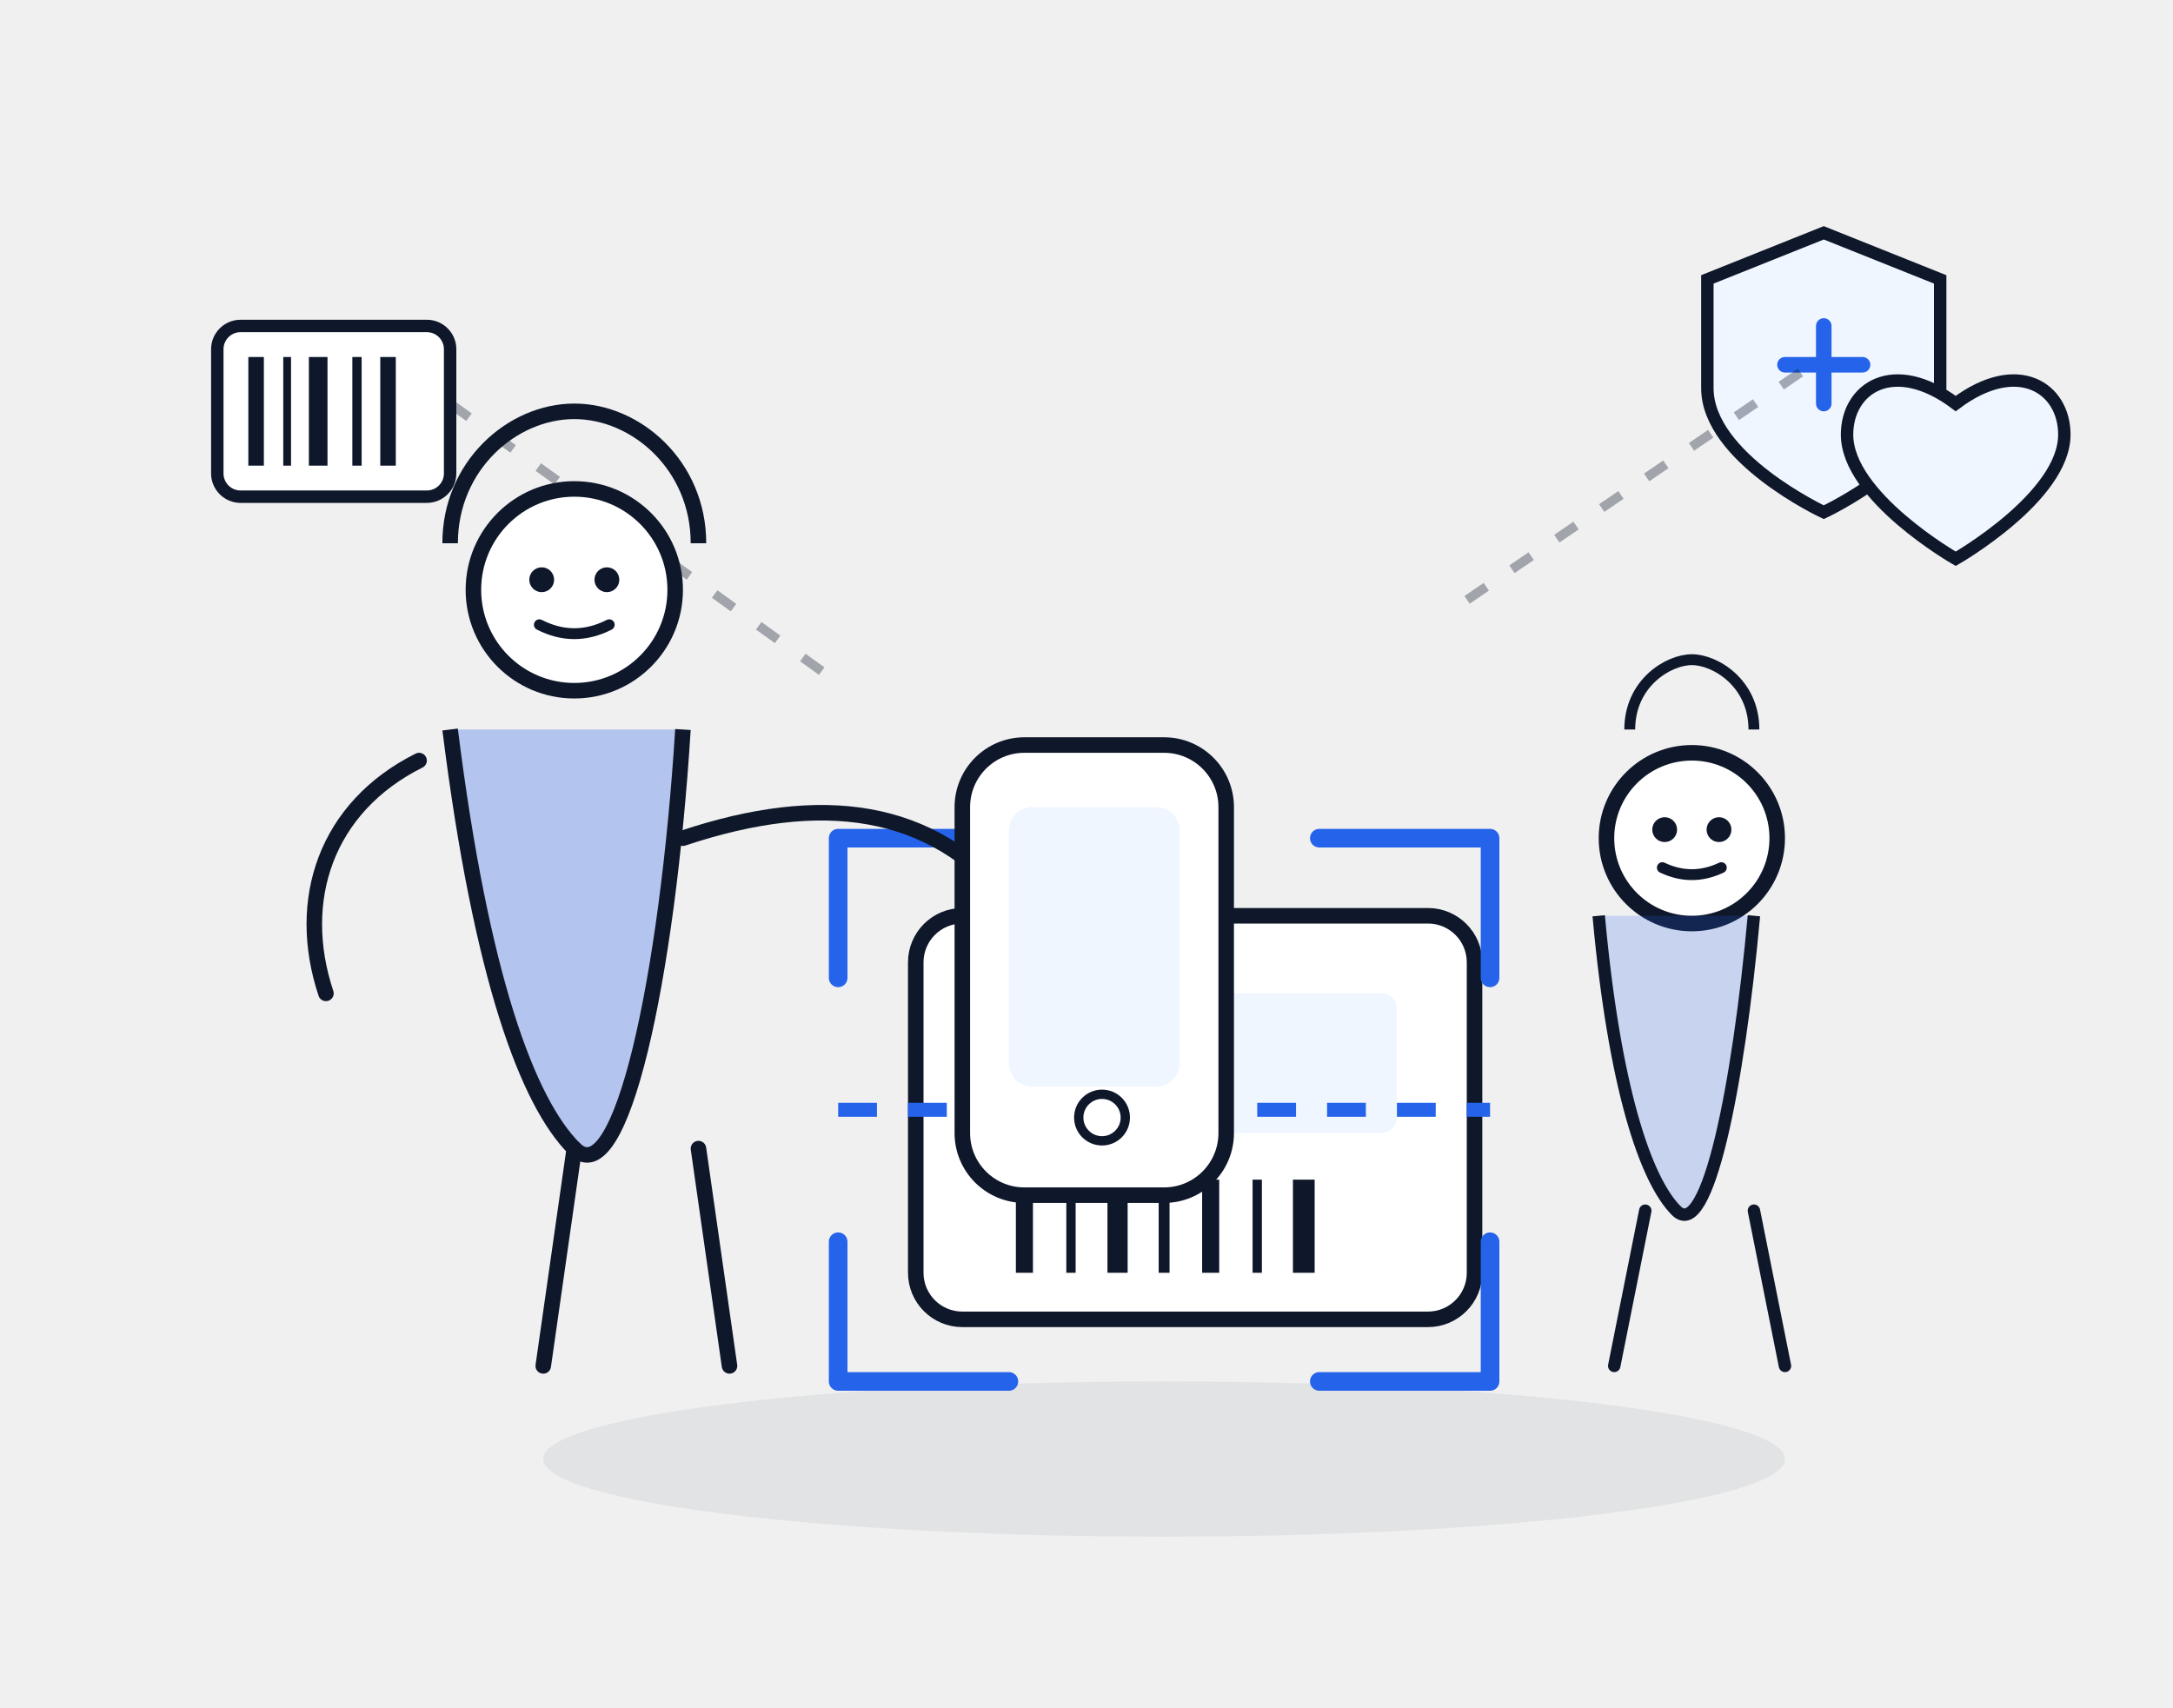
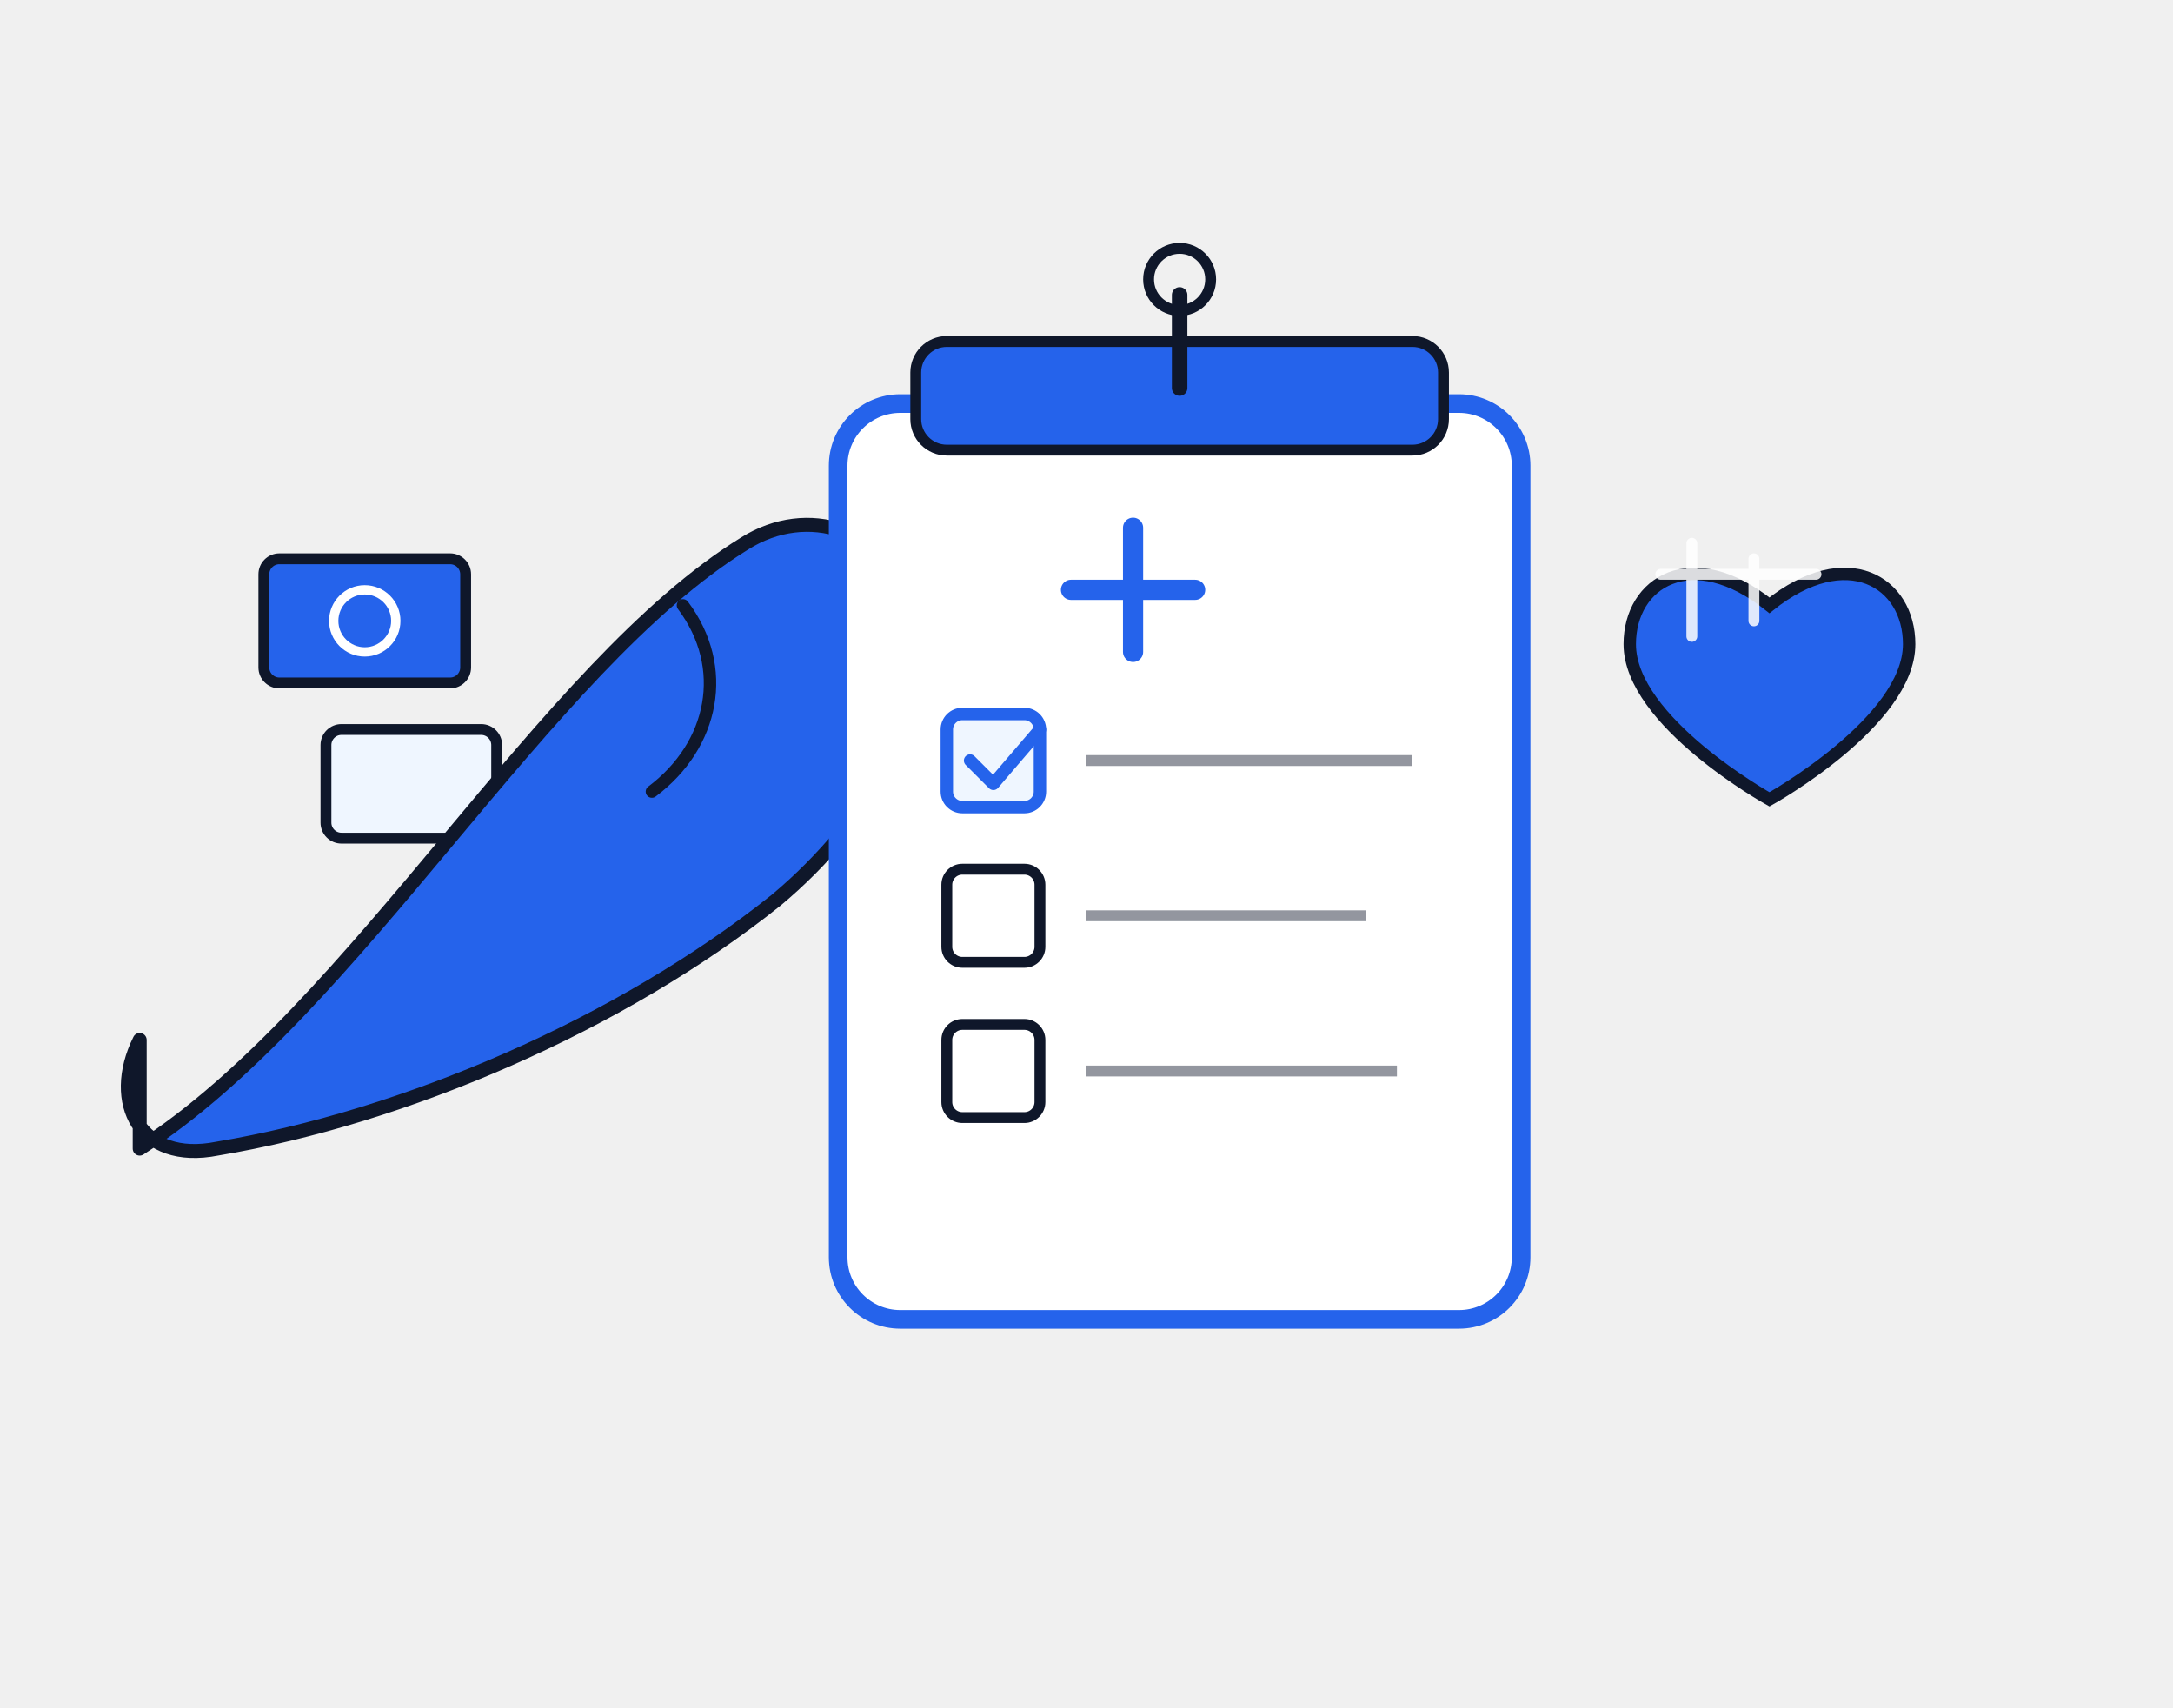
<svg xmlns="http://www.w3.org/2000/svg" viewBox="0 0 280 220" fill="none">
-   <ellipse cx="150" cy="188" rx="80" ry="10" fill="#0F172A" fill-opacity="0.06" />
-   <rect x="28" y="42" width="30" height="22" rx="3" stroke="#0F172A" stroke-width="1.6" fill="#FFFFFF" />
-   <line x1="33" y1="46" x2="33" y2="60" stroke="#0F172A" stroke-width="2" />
-   <line x1="37" y1="46" x2="37" y2="60" stroke="#0F172A" stroke-width="1" />
-   <line x1="41" y1="46" x2="41" y2="60" stroke="#0F172A" stroke-width="2.4" />
-   <line x1="46" y1="46" x2="46" y2="60" stroke="#0F172A" stroke-width="1.2" />
-   <line x1="50" y1="46" x2="50" y2="60" stroke="#0F172A" stroke-width="2" />
-   <path d="M235 30 250 36v14c0 9-15 16-15 16s-15-7-15-16V36l15-6Z" stroke="#0F172A" stroke-width="1.6" fill="#EFF6FF" />
-   <path d="M235 42v10M230 47h10" stroke="#2563EB" stroke-width="2" stroke-linecap="round" />
-   <path d="M252 52c-8-6-14-2-14 4 0 8 14 16 14 16s14-8 14-16c0-6-6-10-14-4Z" stroke="#0F172A" stroke-width="1.6" fill="#EFF6FF" />
-   <line x1="58" y1="52" x2="108" y2="88" stroke="#0F172A" stroke-width="1.2" stroke-dasharray="3 4" opacity="0.35" />
-   <line x1="232" y1="48" x2="188" y2="78" stroke="#0F172A" stroke-width="1.2" stroke-dasharray="3 4" opacity="0.35" />
-   <rect x="118" y="118" width="72" height="52" rx="6" stroke="#0F172A" stroke-width="2" fill="#FFFFFF" />
-   <rect x="128" y="128" width="52" height="18" rx="2" fill="#EFF6FF" />
-   <line x1="132" y1="152" x2="132" y2="164" stroke="#0F172A" stroke-width="2.2" />
-   <line x1="138" y1="152" x2="138" y2="164" stroke="#0F172A" stroke-width="1.2" />
-   <line x1="144" y1="152" x2="144" y2="164" stroke="#0F172A" stroke-width="2.6" />
-   <line x1="150" y1="152" x2="150" y2="164" stroke="#0F172A" stroke-width="1.4" />
-   <line x1="156" y1="152" x2="156" y2="164" stroke="#0F172A" stroke-width="2.2" />
-   <line x1="162" y1="152" x2="162" y2="164" stroke="#0F172A" stroke-width="1.2" />
-   <line x1="168" y1="152" x2="168" y2="164" stroke="#0F172A" stroke-width="2.8" />
-   <path d="M108 108h22M108 108v18M192 108h-22M192 108v18M108 178h22M108 178v-18M192 178h-22M192 178v-18" stroke="#2563EB" stroke-width="2.4" stroke-linecap="round" />
-   <line x1="108" y1="143" x2="192" y2="143" stroke="#2563EB" stroke-width="1.8" stroke-dasharray="5 4" />
-   <path d="M58 70c0-10 8-17 16-17s16 7 16 17" stroke="#0F172A" stroke-width="2" fill="none" />
-   <circle cx="74" cy="76" r="13" stroke="#0F172A" stroke-width="2" fill="#FFFFFF" />
-   <circle cx="69.8" cy="74.7" r="1.6" fill="#0F172A" />
-   <circle cx="78.2" cy="74.7" r="1.6" fill="#0F172A" />
-   <path d="M69.5 80.5Q74 82.8 78.5 80.5" stroke="#0F172A" stroke-width="1.4" stroke-linecap="round" fill="none" />
-   <path d="M58 94c4 32 10 48 16 54s12-22 14-54" stroke="#0F172A" stroke-width="2" fill="#2563EB" fill-opacity="0.3" />
-   <path d="M54 98c-12 6-16 18-12 30" stroke="#0F172A" stroke-width="2" stroke-linecap="round" />
-   <path d="M88 108c18-6 32-4 42 8" stroke="#0F172A" stroke-width="2" stroke-linecap="round" />
-   <rect x="124" y="96" width="34" height="58" rx="8" stroke="#0F172A" stroke-width="2" fill="#FFFFFF" />
-   <rect x="130" y="104" width="22" height="36" rx="3" fill="#EFF6FF" />
-   <circle cx="142" cy="144" r="3" stroke="#0F172A" stroke-width="1.2" />
-   <line x1="74" y1="148" x2="70" y2="176" stroke="#0F172A" stroke-width="2" stroke-linecap="round" />
-   <line x1="90" y1="148" x2="94" y2="176" stroke="#0F172A" stroke-width="2" stroke-linecap="round" />
-   <circle cx="218" cy="108" r="11" stroke="#0F172A" stroke-width="2" fill="#FFFFFF" />
-   <circle cx="214.5" cy="106.9" r="1.6" fill="#0F172A" />
-   <circle cx="221.5" cy="106.9" r="1.6" fill="#0F172A" />
-   <path d="M214.2 111.8Q218 113.6 221.8 111.8" stroke="#0F172A" stroke-width="1.4" stroke-linecap="round" fill="none" />
-   <path d="M210 94c0-6 5-9 8-9s8 3 8 9" stroke="#0F172A" stroke-width="1.4" fill="none" />
-   <path d="M206 118c2 22 6 34 10 38s8-16 10-38" stroke="#0F172A" stroke-width="1.6" fill="#2563EB" fill-opacity="0.2" />
-   <line x1="212" y1="156" x2="208" y2="176" stroke="#0F172A" stroke-width="1.6" stroke-linecap="round" />
-   <line x1="226" y1="156" x2="230" y2="176" stroke="#0F172A" stroke-width="1.6" stroke-linecap="round" />
+   <rect x="34" y="72" width="26" height="16" rx="2" fill="#2563EB" stroke="#0F172A" stroke-width="1.4" />
+   <circle cx="47" cy="80" r="4" stroke="#FFFFFF" stroke-width="1.2" />
+   <rect x="42" y="94" width="22" height="14" rx="2" fill="#EFF6FF" stroke="#0F172A" stroke-width="1.4" />
+   <path d="M228 78c-10-8-18-3-18 5 0 10 18 20 18 20s18-10 18-20c0-8-8-13-18-5Z" fill="#2563EB" stroke="#0F172A" stroke-width="1.6" />
+   <path d="M214 74h20M218 70v12M226 72v8" stroke="#FFFFFF" stroke-width="1.4" stroke-linecap="round" opacity="0.85" />
+   <path d="M18 148c28-18 52-62 78-78 8-5 18-2 22 8 4 12-6 28-18 38-20 16-48 28-72 32-10 2-14-6-10-14Z" fill="#2563EB" stroke="#0F172A" stroke-width="1.8" stroke-linejoin="round" />
+   <path d="M88 78c6 8 4 18-4 24" stroke="#0F172A" stroke-width="1.6" stroke-linecap="round" />
+   <rect x="108" y="52" width="88" height="118" rx="8" fill="#FFFFFF" stroke="#2563EB" stroke-width="2.4" />
+   <rect x="118" y="44" width="68" height="14" rx="4" fill="#2563EB" stroke="#0F172A" stroke-width="1.4" />
+   <path d="M152 38v12" stroke="#0F172A" stroke-width="2" stroke-linecap="round" />
+   <circle cx="152" cy="36" r="4" stroke="#0F172A" stroke-width="1.4" />
+   <path d="M146 68v16M138 76h16" stroke="#2563EB" stroke-width="2.6" stroke-linecap="round" />
+   <rect x="122" y="92" width="12" height="12" rx="2" stroke="#2563EB" stroke-width="1.6" fill="#EFF6FF" />
+   <rect x="122" y="112" width="12" height="12" rx="2" stroke="#0F172A" stroke-width="1.4" />
+   <rect x="122" y="132" width="12" height="12" rx="2" stroke="#0F172A" stroke-width="1.4" />
+   <line x1="140" y1="98" x2="182" y2="98" stroke="#0F172A" stroke-width="1.4" opacity="0.45" />
+   <line x1="140" y1="118" x2="176" y2="118" stroke="#0F172A" stroke-width="1.4" opacity="0.45" />
+   <line x1="140" y1="138" x2="180" y2="138" stroke="#0F172A" stroke-width="1.4" opacity="0.45" />
+   <path d="M125 98l3 3 6-7" stroke="#2563EB" stroke-width="1.6" stroke-linecap="round" stroke-linejoin="round" />
</svg>
